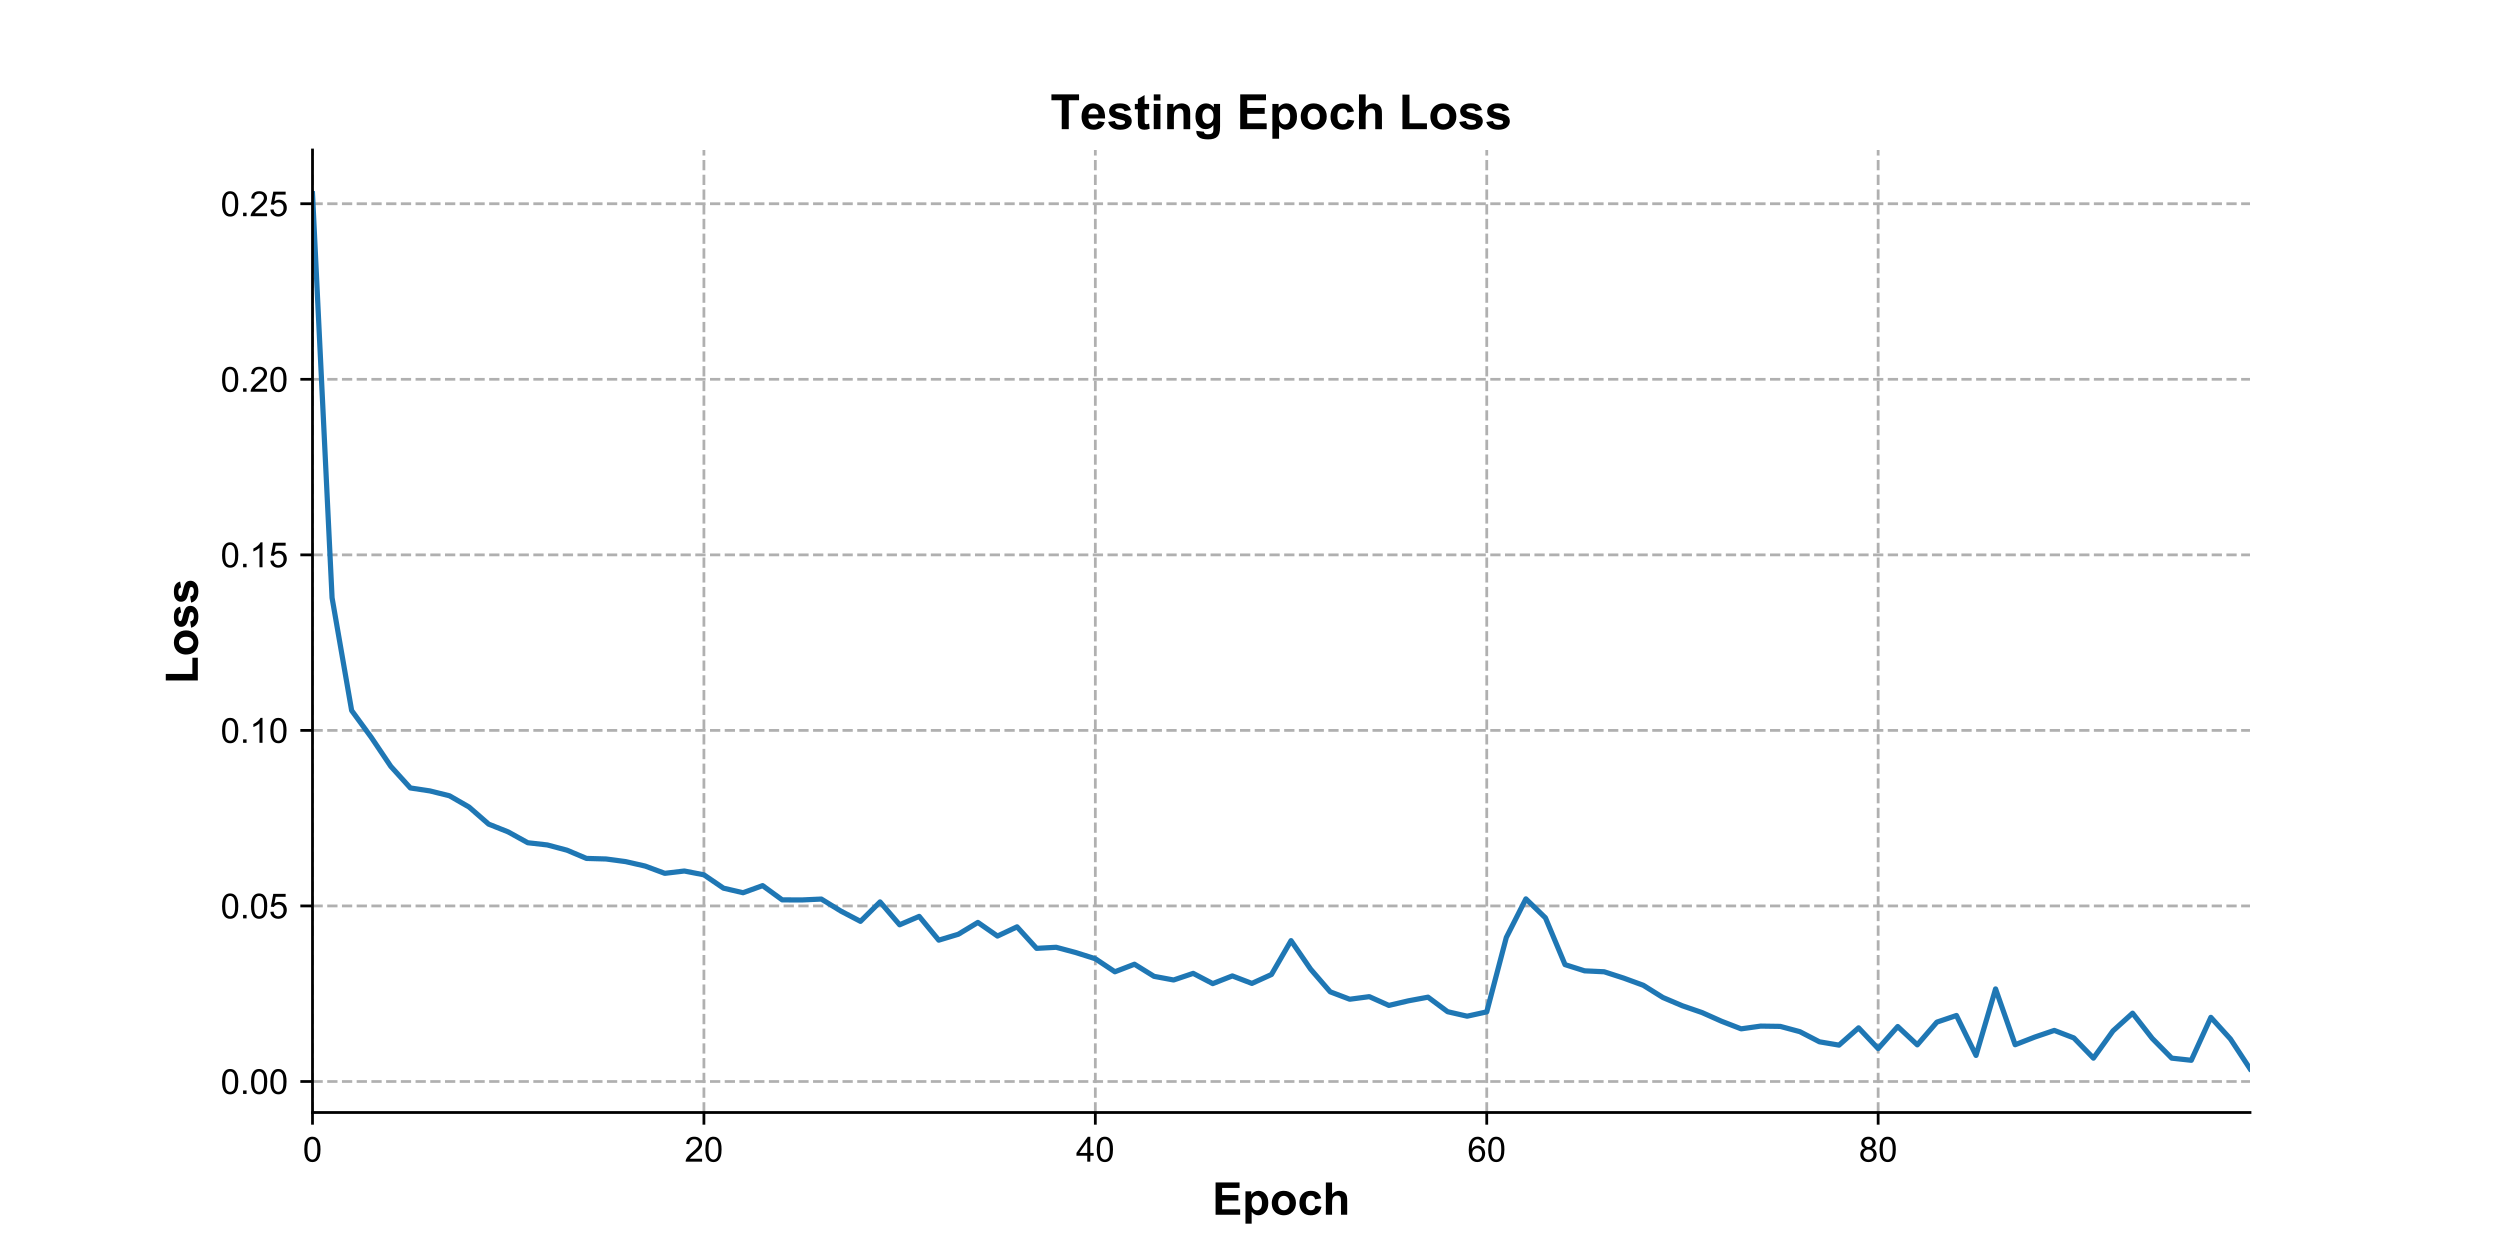
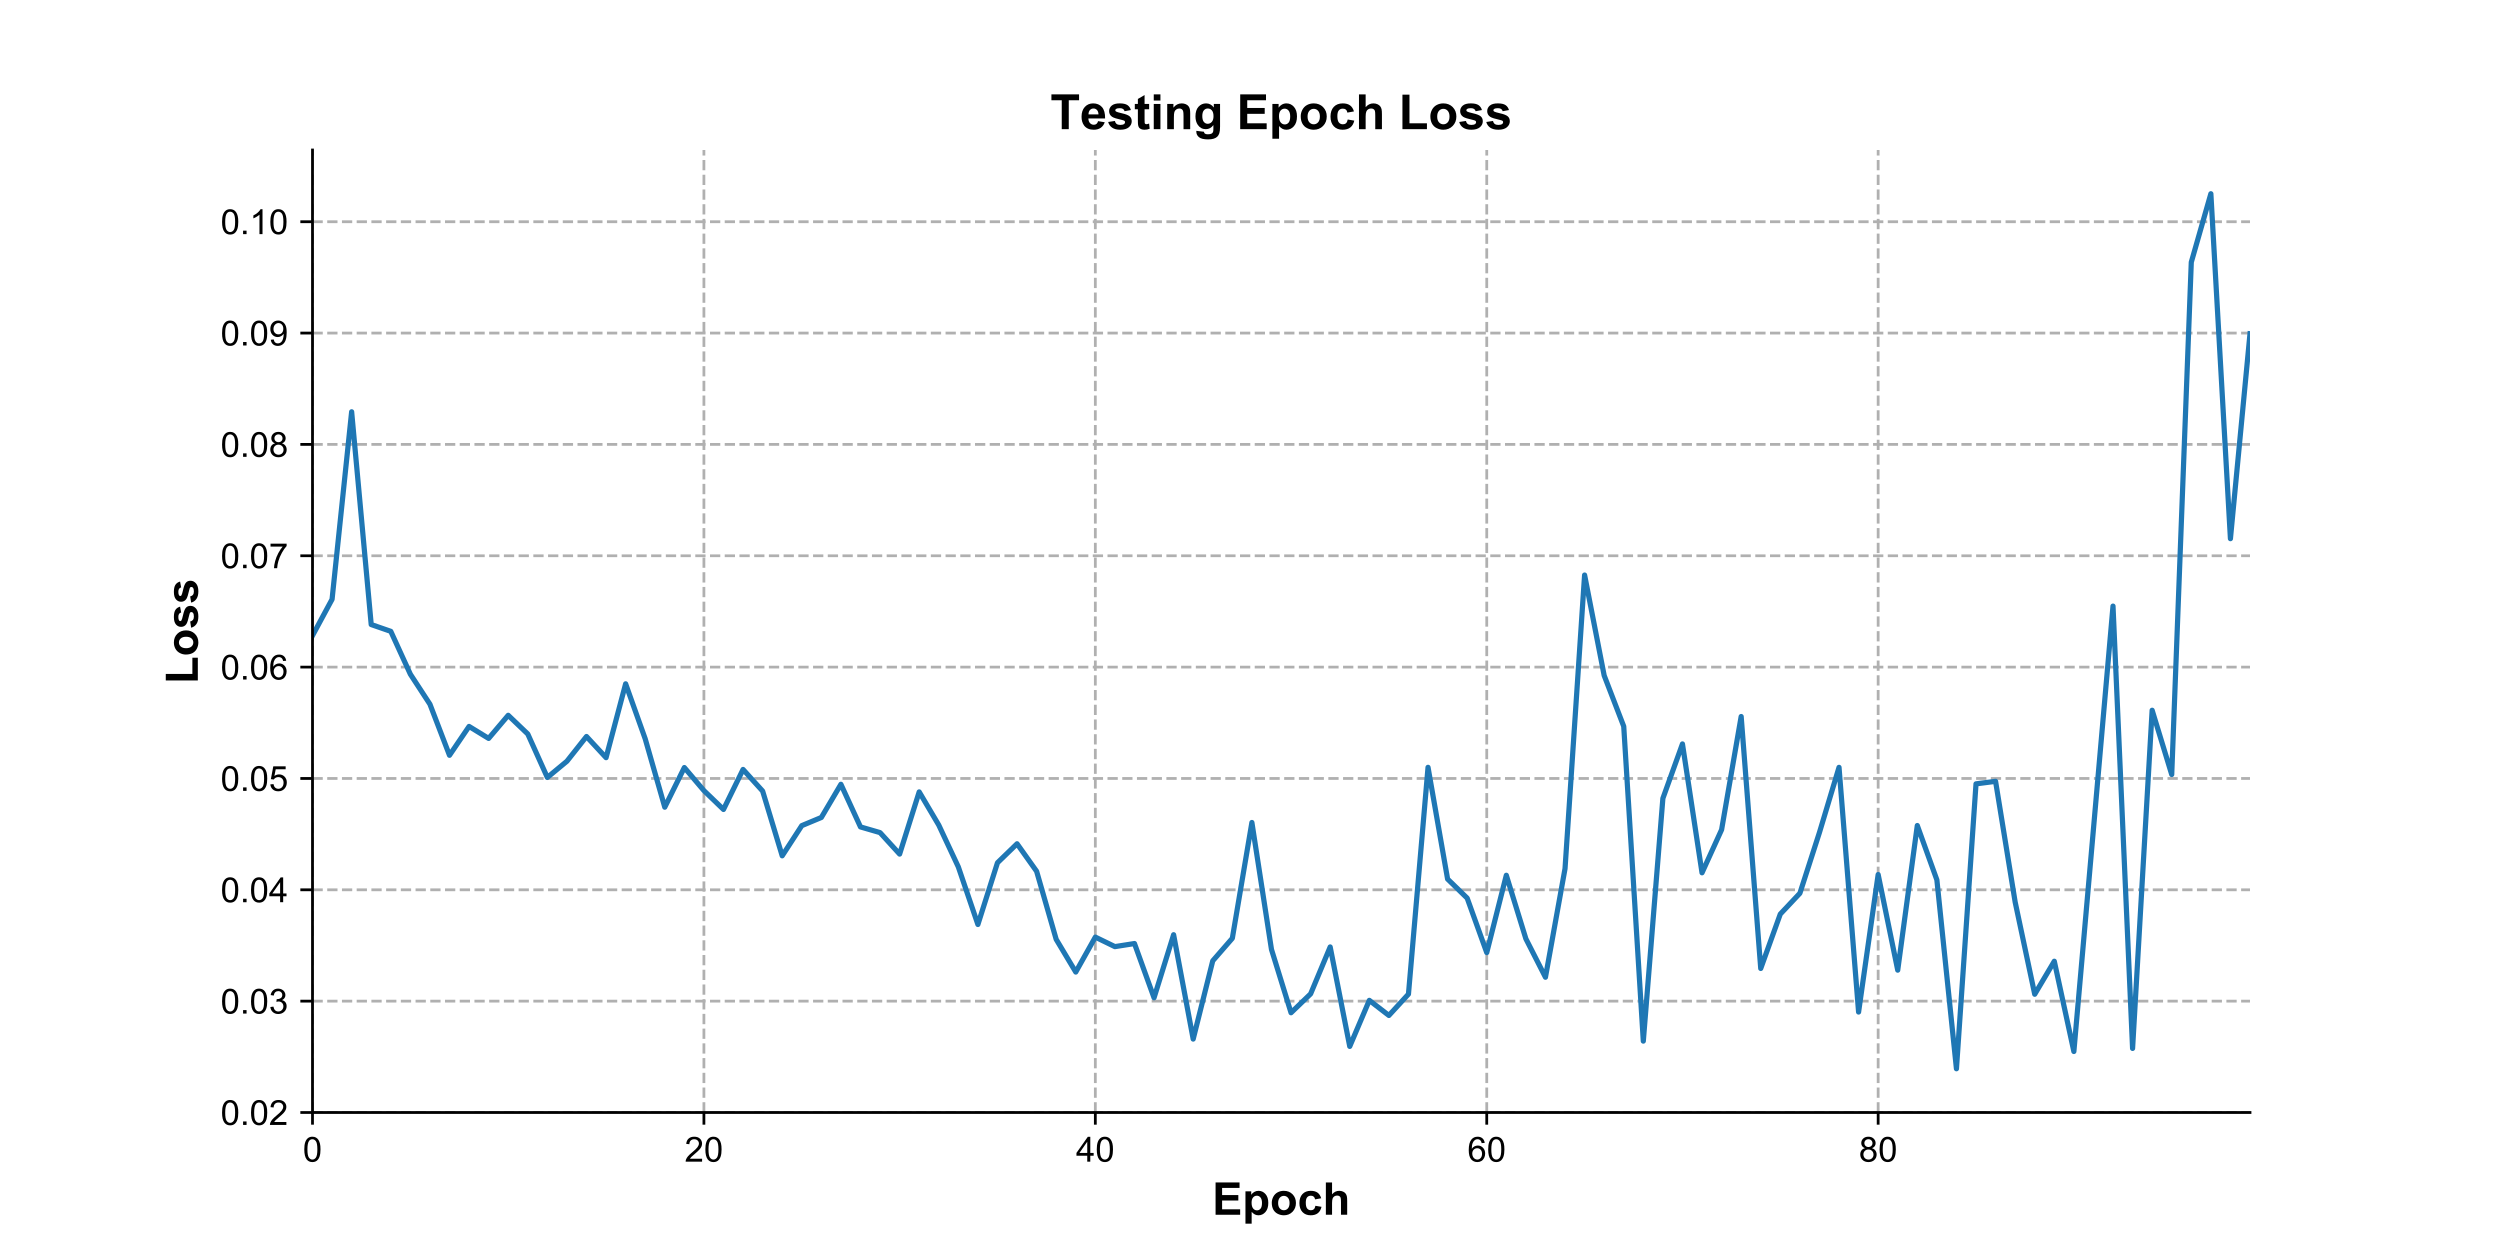
<svg xmlns="http://www.w3.org/2000/svg" xmlns:xlink="http://www.w3.org/1999/xlink" height="360pt" version="1.1" viewBox="0 0 720 360" width="720pt">
  <defs>
    <style type="text/css">
*{stroke-linecap:butt;stroke-linejoin:round;}
  </style>
  </defs>
  <g id="figure_1">
    <g id="patch_1">
      <path d="M 0 360  L 720 360  L 720 0  L 0 0  z " style="fill:#ffffff;" />
    </g>
    <g id="axes_1">
      <g id="patch_2">
        <path d="M 90 320.4  L 648 320.4  L 648 43.2  L 90 43.2  z " style="fill:#ffffff;" />
      </g>
      <g id="matplotlib.axis_1">
        <g id="xtick_1">
          <g id="line2d_1">
-             <path clip-path="url(#p36e5787114)" d="M 90 320.4  L 90 43.2  " style="fill:none;stroke:#b0b0b0;stroke-dasharray:2.96,1.28;stroke-dashoffset:0;stroke-width:0.8;" />
+             <path clip-path="url(#pbb16795977)" d="M 90 320.4  L 90 43.2  " style="fill:none;stroke:#b0b0b0;stroke-dasharray:2.96,1.28;stroke-dashoffset:0;stroke-width:0.8;" />
          </g>
          <g id="line2d_2">
            <defs>
-               <path d="M 0 0  L 0 3.5  " id="m7728568056" style="stroke:#000000;stroke-width:0.8;" />
-             </defs>
-             <g>
-               <use style="stroke:#000000;stroke-width:0.8;" x="90" xlink:href="#m7728568056" y="320.4" />
+               <path d="M 0 0  L 0 3.5  " id="me3e182a793" style="stroke:#000000;stroke-width:0.8;" />
+             </defs>
+             <g>
+               <use style="stroke:#000000;stroke-width:0.8;" x="90" xlink:href="#me3e182a793" y="320.4" />
            </g>
          </g>
          <g id="text_1">
            <defs>
              <path d="M 4.156 35.297  Q 4.156 48 6.766 55.734  Q 9.375 63.484 14.516 67.672  Q 19.672 71.875 27.484 71.875  Q 33.25 71.875 37.594 69.547  Q 41.938 67.234 44.766 62.859  Q 47.609 58.5 49.219 52.219  Q 50.828 45.953 50.828 35.297  Q 50.828 22.703 48.234 14.969  Q 45.656 7.234 40.5 3  Q 35.359 -1.219 27.484 -1.219  Q 17.141 -1.219 11.234 6.203  Q 4.156 15.141 4.156 35.297  z M 13.188 35.297  Q 13.188 17.672 17.312 11.828  Q 21.438 6 27.484 6  Q 33.547 6 37.672 11.859  Q 41.797 17.719 41.797 35.297  Q 41.797 52.984 37.672 58.781  Q 33.547 64.594 27.391 64.594  Q 21.344 64.594 17.719 59.469  Q 13.188 52.938 13.188 35.297  z " id="ArialMT-30" />
            </defs>
            <g transform="translate(87.21953 334.5578)scale(0.1 -0.1)">
              <use xlink:href="#ArialMT-30" />
            </g>
          </g>
        </g>
        <g id="xtick_2">
          <g id="line2d_3">
-             <path clip-path="url(#p36e5787114)" d="M 202.727 320.4  L 202.727 43.2  " style="fill:none;stroke:#b0b0b0;stroke-dasharray:2.96,1.28;stroke-dashoffset:0;stroke-width:0.8;" />
+             <path clip-path="url(#pbb16795977)" d="M 202.727 320.4  L 202.727 43.2  " style="fill:none;stroke:#b0b0b0;stroke-dasharray:2.96,1.28;stroke-dashoffset:0;stroke-width:0.8;" />
          </g>
          <g id="line2d_4">
            <g>
-               <use style="stroke:#000000;stroke-width:0.8;" x="202.727" xlink:href="#m7728568056" y="320.4" />
+               <use style="stroke:#000000;stroke-width:0.8;" x="202.727" xlink:href="#me3e182a793" y="320.4" />
            </g>
          </g>
          <g id="text_2">
            <defs>
              <path d="M 50.344 8.453  L 50.344 0  L 3.031 0  Q 2.938 3.172 4.047 6.109  Q 5.859 10.938 9.828 15.625  Q 13.812 20.312 21.344 26.469  Q 33.016 36.031 37.109 41.625  Q 41.219 47.219 41.219 52.203  Q 41.219 57.422 37.469 61  Q 33.734 64.594 27.734 64.594  Q 21.391 64.594 17.578 60.781  Q 13.766 56.984 13.719 50.25  L 4.688 51.172  Q 5.609 61.281 11.656 66.578  Q 17.719 71.875 27.938 71.875  Q 38.234 71.875 44.234 66.156  Q 50.25 60.453 50.25 52  Q 50.25 47.703 48.484 43.547  Q 46.734 39.406 42.656 34.812  Q 38.578 30.219 29.109 22.219  Q 21.188 15.578 18.938 13.203  Q 16.703 10.844 15.234 8.453  z " id="ArialMT-32" />
            </defs>
            <g transform="translate(197.1663 334.5578)scale(0.1 -0.1)">
              <use xlink:href="#ArialMT-32" />
              <use x="55.615" xlink:href="#ArialMT-30" />
            </g>
          </g>
        </g>
        <g id="xtick_3">
          <g id="line2d_5">
-             <path clip-path="url(#p36e5787114)" d="M 315.455 320.4  L 315.455 43.2  " style="fill:none;stroke:#b0b0b0;stroke-dasharray:2.96,1.28;stroke-dashoffset:0;stroke-width:0.8;" />
+             <path clip-path="url(#pbb16795977)" d="M 315.455 320.4  L 315.455 43.2  " style="fill:none;stroke:#b0b0b0;stroke-dasharray:2.96,1.28;stroke-dashoffset:0;stroke-width:0.8;" />
          </g>
          <g id="line2d_6">
            <g>
-               <use style="stroke:#000000;stroke-width:0.8;" x="315.455" xlink:href="#m7728568056" y="320.4" />
+               <use style="stroke:#000000;stroke-width:0.8;" x="315.455" xlink:href="#me3e182a793" y="320.4" />
            </g>
          </g>
          <g id="text_3">
            <defs>
              <path d="M 32.328 0  L 32.328 17.141  L 1.266 17.141  L 1.266 25.203  L 33.938 71.578  L 41.109 71.578  L 41.109 25.203  L 50.781 25.203  L 50.781 17.141  L 41.109 17.141  L 41.109 0  z M 32.328 25.203  L 32.328 57.469  L 9.906 25.203  z " id="ArialMT-34" />
            </defs>
            <g transform="translate(309.8936 334.5578)scale(0.1 -0.1)">
              <use xlink:href="#ArialMT-34" />
              <use x="55.615" xlink:href="#ArialMT-30" />
            </g>
          </g>
        </g>
        <g id="xtick_4">
          <g id="line2d_7">
-             <path clip-path="url(#p36e5787114)" d="M 428.182 320.4  L 428.182 43.2  " style="fill:none;stroke:#b0b0b0;stroke-dasharray:2.96,1.28;stroke-dashoffset:0;stroke-width:0.8;" />
+             <path clip-path="url(#pbb16795977)" d="M 428.182 320.4  L 428.182 43.2  " style="fill:none;stroke:#b0b0b0;stroke-dasharray:2.96,1.28;stroke-dashoffset:0;stroke-width:0.8;" />
          </g>
          <g id="line2d_8">
            <g>
-               <use style="stroke:#000000;stroke-width:0.8;" x="428.182" xlink:href="#m7728568056" y="320.4" />
+               <use style="stroke:#000000;stroke-width:0.8;" x="428.182" xlink:href="#me3e182a793" y="320.4" />
            </g>
          </g>
          <g id="text_4">
            <defs>
              <path d="M 49.75 54.047  L 41.016 53.375  Q 39.844 58.547 37.703 60.891  Q 34.125 64.656 28.906 64.656  Q 24.703 64.656 21.531 62.312  Q 17.391 59.281 14.984 53.469  Q 12.594 47.656 12.5 36.922  Q 15.672 41.75 20.266 44.094  Q 24.859 46.438 29.891 46.438  Q 38.672 46.438 44.844 39.969  Q 51.031 33.5 51.031 23.25  Q 51.031 16.5 48.125 10.719  Q 45.219 4.938 40.141 1.859  Q 35.062 -1.219 28.609 -1.219  Q 17.625 -1.219 10.688 6.859  Q 3.766 14.938 3.766 33.5  Q 3.766 54.25 11.422 63.672  Q 18.109 71.875 29.438 71.875  Q 37.891 71.875 43.281 67.141  Q 48.688 62.406 49.75 54.047  z M 13.875 23.188  Q 13.875 18.656 15.797 14.5  Q 17.719 10.359 21.188 8.172  Q 24.656 6 28.469 6  Q 34.031 6 38.031 10.484  Q 42.047 14.984 42.047 22.703  Q 42.047 30.125 38.078 34.391  Q 34.125 38.672 28.125 38.672  Q 22.172 38.672 18.016 34.391  Q 13.875 30.125 13.875 23.188  z " id="ArialMT-36" />
            </defs>
            <g transform="translate(422.6209 334.5578)scale(0.1 -0.1)">
              <use xlink:href="#ArialMT-36" />
              <use x="55.615" xlink:href="#ArialMT-30" />
            </g>
          </g>
        </g>
        <g id="xtick_5">
          <g id="line2d_9">
-             <path clip-path="url(#p36e5787114)" d="M 540.909 320.4  L 540.909 43.2  " style="fill:none;stroke:#b0b0b0;stroke-dasharray:2.96,1.28;stroke-dashoffset:0;stroke-width:0.8;" />
+             <path clip-path="url(#pbb16795977)" d="M 540.909 320.4  L 540.909 43.2  " style="fill:none;stroke:#b0b0b0;stroke-dasharray:2.96,1.28;stroke-dashoffset:0;stroke-width:0.8;" />
          </g>
          <g id="line2d_10">
            <g>
-               <use style="stroke:#000000;stroke-width:0.8;" x="540.909" xlink:href="#m7728568056" y="320.4" />
+               <use style="stroke:#000000;stroke-width:0.8;" x="540.909" xlink:href="#me3e182a793" y="320.4" />
            </g>
          </g>
          <g id="text_5">
            <defs>
              <path d="M 17.672 38.812  Q 12.203 40.828 9.562 44.531  Q 6.938 48.25 6.938 53.422  Q 6.938 61.234 12.547 66.547  Q 18.172 71.875 27.484 71.875  Q 36.859 71.875 42.578 66.422  Q 48.297 60.984 48.297 53.172  Q 48.297 48.188 45.672 44.5  Q 43.062 40.828 37.75 38.812  Q 44.344 36.672 47.781 31.875  Q 51.219 27.094 51.219 20.453  Q 51.219 11.281 44.719 5.031  Q 38.234 -1.219 27.641 -1.219  Q 17.047 -1.219 10.547 5.047  Q 4.047 11.328 4.047 20.703  Q 4.047 27.688 7.594 32.391  Q 11.141 37.109 17.672 38.812  z M 15.922 53.719  Q 15.922 48.641 19.188 45.406  Q 22.469 42.188 27.688 42.188  Q 32.766 42.188 36.016 45.375  Q 39.266 48.578 39.266 53.219  Q 39.266 58.062 35.906 61.359  Q 32.562 64.656 27.594 64.656  Q 22.562 64.656 19.234 61.422  Q 15.922 58.203 15.922 53.719  z M 13.094 20.656  Q 13.094 16.891 14.875 13.375  Q 16.656 9.859 20.172 7.922  Q 23.688 6 27.734 6  Q 34.031 6 38.125 10.047  Q 42.234 14.109 42.234 20.359  Q 42.234 26.703 38.016 30.859  Q 33.797 35.016 27.438 35.016  Q 21.234 35.016 17.156 30.906  Q 13.094 26.812 13.094 20.656  z " id="ArialMT-38" />
            </defs>
            <g transform="translate(535.3482 334.5578)scale(0.1 -0.1)">
              <use xlink:href="#ArialMT-38" />
              <use x="55.615" xlink:href="#ArialMT-30" />
            </g>
          </g>
        </g>
        <g id="text_6">
          <defs>
            <path d="M 7.281 0  L 7.281 71.578  L 60.359 71.578  L 60.359 59.469  L 21.734 59.469  L 21.734 43.609  L 57.672 43.609  L 57.672 31.547  L 21.734 31.547  L 21.734 12.062  L 61.719 12.062  L 61.719 0  z " id="Arial-BoldMT-45" />
            <path d="M 6.781 51.859  L 19.578 51.859  L 19.578 44.234  Q 22.078 48.141 26.312 50.578  Q 30.562 53.031 35.75 53.031  Q 44.781 53.031 51.078 45.953  Q 57.375 38.875 57.375 26.219  Q 57.375 13.234 51.016 6.031  Q 44.672 -1.172 35.641 -1.172  Q 31.344 -1.172 27.844 0.531  Q 24.359 2.25 20.516 6.391  L 20.516 -19.734  L 6.781 -19.734  z M 20.359 26.812  Q 20.359 18.062 23.828 13.891  Q 27.297 9.719 32.281 9.719  Q 37.062 9.719 40.234 13.547  Q 43.406 17.391 43.406 26.125  Q 43.406 34.281 40.125 38.234  Q 36.859 42.188 32.031 42.188  Q 27 42.188 23.672 38.297  Q 20.359 34.422 20.359 26.812  z " id="Arial-BoldMT-70" />
            <path d="M 4 26.656  Q 4 33.5 7.375 39.891  Q 10.75 46.297 16.922 49.656  Q 23.094 53.031 30.719 53.031  Q 42.484 53.031 50 45.391  Q 57.516 37.75 57.516 26.078  Q 57.516 14.312 49.922 6.562  Q 42.328 -1.172 30.812 -1.172  Q 23.688 -1.172 17.219 2.047  Q 10.75 5.281 7.375 11.5  Q 4 17.719 4 26.656  z M 18.062 25.922  Q 18.062 18.219 21.719 14.109  Q 25.391 10.016 30.766 10.016  Q 36.141 10.016 39.766 14.109  Q 43.406 18.219 43.406 26.031  Q 43.406 33.641 39.766 37.734  Q 36.141 41.844 30.766 41.844  Q 25.391 41.844 21.719 37.734  Q 18.062 33.641 18.062 25.922  z " id="Arial-BoldMT-6f" />
            <path d="M 52.391 36.531  L 38.875 34.078  Q 38.188 38.141 35.766 40.188  Q 33.344 42.234 29.5 42.234  Q 24.359 42.234 21.312 38.688  Q 18.266 35.156 18.266 26.859  Q 18.266 17.625 21.359 13.812  Q 24.469 10.016 29.688 10.016  Q 33.594 10.016 36.078 12.234  Q 38.578 14.453 39.594 19.875  L 53.078 17.578  Q 50.984 8.297 45.016 3.562  Q 39.062 -1.172 29.047 -1.172  Q 17.672 -1.172 10.906 6  Q 4.156 13.188 4.156 25.875  Q 4.156 38.719 10.938 45.875  Q 17.719 53.031 29.297 53.031  Q 38.766 53.031 44.359 48.953  Q 49.953 44.875 52.391 36.531  z " id="Arial-BoldMT-63" />
            <path d="M 20.844 71.578  L 20.844 45.266  Q 27.484 53.031 36.719 53.031  Q 41.453 53.031 45.266 51.266  Q 49.078 49.516 51 46.781  Q 52.938 44.047 53.641 40.719  Q 54.344 37.406 54.344 30.422  L 54.344 0  L 40.625 0  L 40.625 27.391  Q 40.625 35.547 39.844 37.734  Q 39.062 39.938 37.078 41.234  Q 35.109 42.531 32.125 42.531  Q 28.719 42.531 26.031 40.859  Q 23.344 39.203 22.094 35.859  Q 20.844 32.516 20.844 25.984  L 20.844 0  L 7.125 0  L 7.125 71.578  z " id="Arial-BoldMT-68" />
          </defs>
          <g transform="translate(349.1395 349.8505)scale(0.13 -0.13)">
            <use xlink:href="#Arial-BoldMT-45" />
            <use x="66.699" xlink:href="#Arial-BoldMT-70" />
            <use x="127.783" xlink:href="#Arial-BoldMT-6f" />
            <use x="188.867" xlink:href="#Arial-BoldMT-63" />
            <use x="244.482" xlink:href="#Arial-BoldMT-68" />
          </g>
        </g>
      </g>
      <g id="matplotlib.axis_2">
        <g id="ytick_1">
          <g id="line2d_11">
-             <path clip-path="url(#p36e5787114)" d="M 90 311.474  L 648 311.474  " style="fill:none;stroke:#b0b0b0;stroke-dasharray:2.96,1.28;stroke-dashoffset:0;stroke-width:0.8;" />
+             <path clip-path="url(#pbb16795977)" d="M 90 320.4  L 648 320.4  " style="fill:none;stroke:#b0b0b0;stroke-dasharray:2.96,1.28;stroke-dashoffset:0;stroke-width:0.8;" />
          </g>
          <g id="line2d_12">
            <defs>
-               <path d="M 0 0  L -3.5 0  " id="mb7b7ee3fb7" style="stroke:#000000;stroke-width:0.8;" />
-             </defs>
-             <g>
-               <use style="stroke:#000000;stroke-width:0.8;" x="90" xlink:href="#mb7b7ee3fb7" y="311.474" />
+               <path d="M 0 0  L -3.5 0  " id="mf2c0263e91" style="stroke:#000000;stroke-width:0.8;" />
+             </defs>
+             <g>
+               <use style="stroke:#000000;stroke-width:0.8;" x="90" xlink:href="#mf2c0263e91" y="320.4" />
            </g>
          </g>
          <g id="text_7">
            <defs>
              <path d="M 9.078 0  L 9.078 10.016  L 19.094 10.016  L 19.094 0  z " id="ArialMT-2e" />
            </defs>
-             <g transform="translate(63.53906 315.0533)scale(0.1 -0.1)">
-               <use xlink:href="#ArialMT-30" />
-               <use x="55.615" xlink:href="#ArialMT-2e" />
-               <use x="83.398" xlink:href="#ArialMT-30" />
-               <use x="139.014" xlink:href="#ArialMT-30" />
+             <g transform="translate(63.53906 323.9791)scale(0.1 -0.1)">
+               <use xlink:href="#ArialMT-30" />
+               <use x="55.615" xlink:href="#ArialMT-2e" />
+               <use x="83.398" xlink:href="#ArialMT-30" />
+               <use x="139.014" xlink:href="#ArialMT-32" />
            </g>
          </g>
        </g>
        <g id="ytick_2">
          <g id="line2d_13">
-             <path clip-path="url(#p36e5787114)" d="M 90 260.915  L 648 260.915  " style="fill:none;stroke:#b0b0b0;stroke-dasharray:2.96,1.28;stroke-dashoffset:0;stroke-width:0.8;" />
+             <path clip-path="url(#pbb16795977)" d="M 90 288.332  L 648 288.332  " style="fill:none;stroke:#b0b0b0;stroke-dasharray:2.96,1.28;stroke-dashoffset:0;stroke-width:0.8;" />
          </g>
          <g id="line2d_14">
            <g>
-               <use style="stroke:#000000;stroke-width:0.8;" x="90" xlink:href="#mb7b7ee3fb7" y="260.915" />
+               <use style="stroke:#000000;stroke-width:0.8;" x="90" xlink:href="#mf2c0263e91" y="288.332" />
            </g>
          </g>
          <g id="text_8">
            <defs>
-               <path d="M 4.156 18.75  L 13.375 19.531  Q 14.406 12.797 18.141 9.391  Q 21.875 6 27.156 6  Q 33.5 6 37.891 10.781  Q 42.281 15.578 42.281 23.484  Q 42.281 31 38.062 35.344  Q 33.844 39.703 27 39.703  Q 22.75 39.703 19.328 37.766  Q 15.922 35.844 13.969 32.766  L 5.719 33.844  L 12.641 70.609  L 48.25 70.609  L 48.25 62.203  L 19.672 62.203  L 15.828 42.969  Q 22.266 47.469 29.344 47.469  Q 38.719 47.469 45.156 40.969  Q 51.609 34.469 51.609 24.266  Q 51.609 14.547 45.953 7.469  Q 39.062 -1.219 27.156 -1.219  Q 17.391 -1.219 11.203 4.25  Q 5.031 9.719 4.156 18.75  z " id="ArialMT-35" />
-             </defs>
-             <g transform="translate(63.53906 264.4941)scale(0.1 -0.1)">
-               <use xlink:href="#ArialMT-30" />
-               <use x="55.615" xlink:href="#ArialMT-2e" />
-               <use x="83.398" xlink:href="#ArialMT-30" />
-               <use x="139.014" xlink:href="#ArialMT-35" />
+               <path d="M 4.203 18.891  L 12.984 20.062  Q 14.5 12.594 18.141 9.297  Q 21.781 6 27 6  Q 33.203 6 37.469 10.297  Q 41.75 14.594 41.75 20.953  Q 41.75 27 37.797 30.922  Q 33.844 34.859 27.734 34.859  Q 25.25 34.859 21.531 33.891  L 22.516 41.609  Q 23.391 41.5 23.922 41.5  Q 29.547 41.5 34.031 44.422  Q 38.531 47.359 38.531 53.469  Q 38.531 58.297 35.25 61.469  Q 31.984 64.656 26.812 64.656  Q 21.688 64.656 18.266 61.422  Q 14.844 58.203 13.875 51.766  L 5.078 53.328  Q 6.688 62.156 12.391 67.016  Q 18.109 71.875 26.609 71.875  Q 32.469 71.875 37.391 69.359  Q 42.328 66.844 44.938 62.5  Q 47.562 58.156 47.562 53.266  Q 47.562 48.641 45.062 44.828  Q 42.578 41.016 37.703 38.766  Q 44.047 37.312 47.562 32.688  Q 51.078 28.078 51.078 21.141  Q 51.078 11.766 44.234 5.25  Q 37.406 -1.266 26.953 -1.266  Q 17.531 -1.266 11.297 4.344  Q 5.078 9.969 4.203 18.891  z " id="ArialMT-33" />
+             </defs>
+             <g transform="translate(63.53906 291.9106)scale(0.1 -0.1)">
+               <use xlink:href="#ArialMT-30" />
+               <use x="55.615" xlink:href="#ArialMT-2e" />
+               <use x="83.398" xlink:href="#ArialMT-30" />
+               <use x="139.014" xlink:href="#ArialMT-33" />
            </g>
          </g>
        </g>
        <g id="ytick_3">
          <g id="line2d_15">
-             <path clip-path="url(#p36e5787114)" d="M 90 210.356  L 648 210.356  " style="fill:none;stroke:#b0b0b0;stroke-dasharray:2.96,1.28;stroke-dashoffset:0;stroke-width:0.8;" />
+             <path clip-path="url(#pbb16795977)" d="M 90 256.263  L 648 256.263  " style="fill:none;stroke:#b0b0b0;stroke-dasharray:2.96,1.28;stroke-dashoffset:0;stroke-width:0.8;" />
          </g>
          <g id="line2d_16">
            <g>
-               <use style="stroke:#000000;stroke-width:0.8;" x="90" xlink:href="#mb7b7ee3fb7" y="210.356" />
+               <use style="stroke:#000000;stroke-width:0.8;" x="90" xlink:href="#mf2c0263e91" y="256.263" />
            </g>
          </g>
          <g id="text_9">
+             <g transform="translate(63.53906 259.8422)scale(0.1 -0.1)">
+               <use xlink:href="#ArialMT-30" />
+               <use x="55.615" xlink:href="#ArialMT-2e" />
+               <use x="83.398" xlink:href="#ArialMT-30" />
+               <use x="139.014" xlink:href="#ArialMT-34" />
+             </g>
+           </g>
+         </g>
+         <g id="ytick_4">
+           <g id="line2d_17">
+             <path clip-path="url(#pbb16795977)" d="M 90 224.195  L 648 224.195  " style="fill:none;stroke:#b0b0b0;stroke-dasharray:2.96,1.28;stroke-dashoffset:0;stroke-width:0.8;" />
+           </g>
+           <g id="line2d_18">
+             <g>
+               <use style="stroke:#000000;stroke-width:0.8;" x="90" xlink:href="#mf2c0263e91" y="224.195" />
+             </g>
+           </g>
+           <g id="text_10">
+             <defs>
+               <path d="M 4.156 18.75  L 13.375 19.531  Q 14.406 12.797 18.141 9.391  Q 21.875 6 27.156 6  Q 33.5 6 37.891 10.781  Q 42.281 15.578 42.281 23.484  Q 42.281 31 38.062 35.344  Q 33.844 39.703 27 39.703  Q 22.75 39.703 19.328 37.766  Q 15.922 35.844 13.969 32.766  L 5.719 33.844  L 12.641 70.609  L 48.25 70.609  L 48.25 62.203  L 19.672 62.203  L 15.828 42.969  Q 22.266 47.469 29.344 47.469  Q 38.719 47.469 45.156 40.969  Q 51.609 34.469 51.609 24.266  Q 51.609 14.547 45.953 7.469  Q 39.062 -1.219 27.156 -1.219  Q 17.391 -1.219 11.203 4.25  Q 5.031 9.719 4.156 18.75  z " id="ArialMT-35" />
+             </defs>
+             <g transform="translate(63.53906 227.7738)scale(0.1 -0.1)">
+               <use xlink:href="#ArialMT-30" />
+               <use x="55.615" xlink:href="#ArialMT-2e" />
+               <use x="83.398" xlink:href="#ArialMT-30" />
+               <use x="139.014" xlink:href="#ArialMT-35" />
+             </g>
+           </g>
+         </g>
+         <g id="ytick_5">
+           <g id="line2d_19">
+             <path clip-path="url(#pbb16795977)" d="M 90 192.126  L 648 192.126  " style="fill:none;stroke:#b0b0b0;stroke-dasharray:2.96,1.28;stroke-dashoffset:0;stroke-width:0.8;" />
+           </g>
+           <g id="line2d_20">
+             <g>
+               <use style="stroke:#000000;stroke-width:0.8;" x="90" xlink:href="#mf2c0263e91" y="192.126" />
+             </g>
+           </g>
+           <g id="text_11">
+             <g transform="translate(63.53906 195.7053)scale(0.1 -0.1)">
+               <use xlink:href="#ArialMT-30" />
+               <use x="55.615" xlink:href="#ArialMT-2e" />
+               <use x="83.398" xlink:href="#ArialMT-30" />
+               <use x="139.014" xlink:href="#ArialMT-36" />
+             </g>
+           </g>
+         </g>
+         <g id="ytick_6">
+           <g id="line2d_21">
+             <path clip-path="url(#pbb16795977)" d="M 90 160.058  L 648 160.058  " style="fill:none;stroke:#b0b0b0;stroke-dasharray:2.96,1.28;stroke-dashoffset:0;stroke-width:0.8;" />
+           </g>
+           <g id="line2d_22">
+             <g>
+               <use style="stroke:#000000;stroke-width:0.8;" x="90" xlink:href="#mf2c0263e91" y="160.058" />
+             </g>
+           </g>
+           <g id="text_12">
+             <defs>
+               <path d="M 4.734 62.203  L 4.734 70.656  L 51.078 70.656  L 51.078 63.812  Q 44.234 56.547 37.516 44.484  Q 30.812 32.422 27.156 19.672  Q 24.516 10.688 23.781 0  L 14.75 0  Q 14.891 8.453 18.062 20.406  Q 21.234 32.375 27.172 43.484  Q 33.109 54.594 39.797 62.203  z " id="ArialMT-37" />
+             </defs>
+             <g transform="translate(63.53906 163.6369)scale(0.1 -0.1)">
+               <use xlink:href="#ArialMT-30" />
+               <use x="55.615" xlink:href="#ArialMT-2e" />
+               <use x="83.398" xlink:href="#ArialMT-30" />
+               <use x="139.014" xlink:href="#ArialMT-37" />
+             </g>
+           </g>
+         </g>
+         <g id="ytick_7">
+           <g id="line2d_23">
+             <path clip-path="url(#pbb16795977)" d="M 90 127.99  L 648 127.99  " style="fill:none;stroke:#b0b0b0;stroke-dasharray:2.96,1.28;stroke-dashoffset:0;stroke-width:0.8;" />
+           </g>
+           <g id="line2d_24">
+             <g>
+               <use style="stroke:#000000;stroke-width:0.8;" x="90" xlink:href="#mf2c0263e91" y="127.99" />
+             </g>
+           </g>
+           <g id="text_13">
+             <g transform="translate(63.53906 131.5685)scale(0.1 -0.1)">
+               <use xlink:href="#ArialMT-30" />
+               <use x="55.615" xlink:href="#ArialMT-2e" />
+               <use x="83.398" xlink:href="#ArialMT-30" />
+               <use x="139.014" xlink:href="#ArialMT-38" />
+             </g>
+           </g>
+         </g>
+         <g id="ytick_8">
+           <g id="line2d_25">
+             <path clip-path="url(#pbb16795977)" d="M 90 95.921  L 648 95.921  " style="fill:none;stroke:#b0b0b0;stroke-dasharray:2.96,1.28;stroke-dashoffset:0;stroke-width:0.8;" />
+           </g>
+           <g id="line2d_26">
+             <g>
+               <use style="stroke:#000000;stroke-width:0.8;" x="90" xlink:href="#mf2c0263e91" y="95.921" />
+             </g>
+           </g>
+           <g id="text_14">
+             <defs>
+               <path d="M 5.469 16.547  L 13.922 17.328  Q 14.984 11.375 18.016 8.688  Q 21.047 6 25.781 6  Q 29.828 6 32.875 7.859  Q 35.938 9.719 37.891 12.812  Q 39.844 15.922 41.156 21.188  Q 42.484 26.469 42.484 31.938  Q 42.484 32.516 42.438 33.688  Q 39.797 29.5 35.234 26.875  Q 30.672 24.266 25.344 24.266  Q 16.453 24.266 10.297 30.703  Q 4.156 37.156 4.156 47.703  Q 4.156 58.594 10.578 65.234  Q 17 71.875 26.656 71.875  Q 33.641 71.875 39.422 68.109  Q 45.219 64.359 48.219 57.391  Q 51.219 50.438 51.219 37.25  Q 51.219 23.531 48.234 15.406  Q 45.266 7.281 39.375 3.031  Q 33.5 -1.219 25.594 -1.219  Q 17.188 -1.219 11.859 3.438  Q 6.547 8.109 5.469 16.547  z M 41.453 48.141  Q 41.453 55.719 37.422 60.156  Q 33.406 64.594 27.734 64.594  Q 21.875 64.594 17.531 59.812  Q 13.188 55.031 13.188 47.406  Q 13.188 40.578 17.312 36.297  Q 21.438 32.031 27.484 32.031  Q 33.594 32.031 37.516 36.297  Q 41.453 40.578 41.453 48.141  z " id="ArialMT-39" />
+             </defs>
+             <g transform="translate(63.53906 99.50005)scale(0.1 -0.1)">
+               <use xlink:href="#ArialMT-30" />
+               <use x="55.615" xlink:href="#ArialMT-2e" />
+               <use x="83.398" xlink:href="#ArialMT-30" />
+               <use x="139.014" xlink:href="#ArialMT-39" />
+             </g>
+           </g>
+         </g>
+         <g id="ytick_9">
+           <g id="line2d_27">
+             <path clip-path="url(#pbb16795977)" d="M 90 63.853  L 648 63.853  " style="fill:none;stroke:#b0b0b0;stroke-dasharray:2.96,1.28;stroke-dashoffset:0;stroke-width:0.8;" />
+           </g>
+           <g id="line2d_28">
+             <g>
+               <use style="stroke:#000000;stroke-width:0.8;" x="90" xlink:href="#mf2c0263e91" y="63.853" />
+             </g>
+           </g>
+           <g id="text_15">
            <defs>
              <path d="M 37.25 0  L 28.469 0  L 28.469 56  Q 25.297 52.984 20.141 49.953  Q 14.984 46.922 10.891 45.406  L 10.891 53.906  Q 18.266 57.375 23.781 62.297  Q 29.297 67.234 31.594 71.875  L 37.25 71.875  z " id="ArialMT-31" />
            </defs>
-             <g transform="translate(63.53906 213.935)scale(0.1 -0.1)">
+             <g transform="translate(63.53906 67.43161)scale(0.1 -0.1)">
              <use xlink:href="#ArialMT-30" />
              <use x="55.615" xlink:href="#ArialMT-2e" />
              <use x="83.398" xlink:href="#ArialMT-31" />
              <use x="139.014" xlink:href="#ArialMT-30" />
            </g>
          </g>
        </g>
-         <g id="ytick_4">
-           <g id="line2d_17">
-             <path clip-path="url(#p36e5787114)" d="M 90 159.797  L 648 159.797  " style="fill:none;stroke:#b0b0b0;stroke-dasharray:2.96,1.28;stroke-dashoffset:0;stroke-width:0.8;" />
-           </g>
-           <g id="line2d_18">
-             <g>
-               <use style="stroke:#000000;stroke-width:0.8;" x="90" xlink:href="#mb7b7ee3fb7" y="159.797" />
-             </g>
-           </g>
-           <g id="text_10">
-             <g transform="translate(63.53906 163.3758)scale(0.1 -0.1)">
-               <use xlink:href="#ArialMT-30" />
-               <use x="55.615" xlink:href="#ArialMT-2e" />
-               <use x="83.398" xlink:href="#ArialMT-31" />
-               <use x="139.014" xlink:href="#ArialMT-35" />
-             </g>
-           </g>
-         </g>
-         <g id="ytick_5">
-           <g id="line2d_19">
-             <path clip-path="url(#p36e5787114)" d="M 90 109.238  L 648 109.238  " style="fill:none;stroke:#b0b0b0;stroke-dasharray:2.96,1.28;stroke-dashoffset:0;stroke-width:0.8;" />
-           </g>
-           <g id="line2d_20">
-             <g>
-               <use style="stroke:#000000;stroke-width:0.8;" x="90" xlink:href="#mb7b7ee3fb7" y="109.238" />
-             </g>
-           </g>
-           <g id="text_11">
-             <g transform="translate(63.53906 112.8167)scale(0.1 -0.1)">
-               <use xlink:href="#ArialMT-30" />
-               <use x="55.615" xlink:href="#ArialMT-2e" />
-               <use x="83.398" xlink:href="#ArialMT-32" />
-               <use x="139.014" xlink:href="#ArialMT-30" />
-             </g>
-           </g>
-         </g>
-         <g id="ytick_6">
-           <g id="line2d_21">
-             <path clip-path="url(#p36e5787114)" d="M 90 58.679  L 648 58.679  " style="fill:none;stroke:#b0b0b0;stroke-dasharray:2.96,1.28;stroke-dashoffset:0;stroke-width:0.8;" />
-           </g>
-           <g id="line2d_22">
-             <g>
-               <use style="stroke:#000000;stroke-width:0.8;" x="90" xlink:href="#mb7b7ee3fb7" y="58.679" />
-             </g>
-           </g>
-           <g id="text_12">
-             <g transform="translate(63.53906 62.25752)scale(0.1 -0.1)">
-               <use xlink:href="#ArialMT-30" />
-               <use x="55.615" xlink:href="#ArialMT-2e" />
-               <use x="83.398" xlink:href="#ArialMT-32" />
-               <use x="139.014" xlink:href="#ArialMT-35" />
-             </g>
-           </g>
-         </g>
-         <g id="text_13">
+         <g id="text_16">
          <defs>
            <path d="M 7.672 0  L 7.672 71  L 22.125 71  L 22.125 12.062  L 58.062 12.062  L 58.062 0  z " id="Arial-BoldMT-4c" />
            <path d="M 2.344 14.797  L 16.109 16.891  Q 17 12.891 19.672 10.812  Q 22.359 8.734 27.203 8.734  Q 32.516 8.734 35.203 10.688  Q 37.016 12.062 37.016 14.359  Q 37.016 15.922 36.031 16.938  Q 35.016 17.922 31.453 18.75  Q 14.844 22.406 10.406 25.438  Q 4.25 29.641 4.25 37.109  Q 4.25 43.844 9.562 48.438  Q 14.891 53.031 26.078 53.031  Q 36.719 53.031 41.891 49.562  Q 47.078 46.094 49.031 39.312  L 36.078 36.922  Q 35.25 39.938 32.922 41.547  Q 30.609 43.172 26.312 43.172  Q 20.906 43.172 18.562 41.656  Q 17 40.578 17 38.875  Q 17 37.406 18.359 36.375  Q 20.219 35.016 31.172 32.516  Q 42.141 30.031 46.484 26.422  Q 50.781 22.75 50.781 16.219  Q 50.781 9.078 44.828 3.953  Q 38.875 -1.172 27.203 -1.172  Q 16.609 -1.172 10.422 3.125  Q 4.25 7.422 2.344 14.797  z " id="Arial-BoldMT-73" />
          </defs>
          <g transform="translate(56.97359 196.9694)rotate(-90)scale(0.13 -0.13)">
            <use xlink:href="#Arial-BoldMT-4c" />
            <use x="61.084" xlink:href="#Arial-BoldMT-6f" />
            <use x="122.168" xlink:href="#Arial-BoldMT-73" />
            <use x="177.783" xlink:href="#Arial-BoldMT-73" />
          </g>
        </g>
      </g>
-       <g id="line2d_23">
-         <path clip-path="url(#p36e5787114)" d="M 90 55.8  L 95.636 172.161  L 101.273 204.625  L 106.909 212.33  L 112.545 220.705  L 118.182 226.93  L 123.818 227.786  L 129.455 229.189  L 135.091 232.43  L 140.727 237.347  L 146.364 239.593  L 152 242.709  L 157.636 243.347  L 163.273 244.848  L 168.909 247.227  L 174.545 247.386  L 180.182 248.144  L 185.818 249.431  L 191.455 251.52  L 197.091 250.853  L 202.727 251.952  L 208.364 255.792  L 214 257.104  L 219.636 255.059  L 225.273 259.161  L 230.909 259.188  L 236.545 258.931  L 242.182 262.398  L 247.818 265.348  L 253.455 259.75  L 259.091 266.336  L 264.727 263.921  L 270.364 270.765  L 276 269.063  L 281.636 265.658  L 287.273 269.583  L 292.909 266.929  L 298.545 273.126  L 304.182 272.819  L 309.818 274.331  L 315.455 276.118  L 321.091 279.871  L 326.727 277.696  L 332.364 281.186  L 338 282.237  L 343.636 280.33  L 349.273 283.281  L 354.909 281.063  L 360.545 283.222  L 366.182 280.656  L 371.818 270.908  L 377.455 279.113  L 383.091 285.64  L 388.727 287.779  L 394.364 287.036  L 400 289.559  L 405.636 288.235  L 411.273 287.183  L 416.909 291.37  L 422.545 292.663  L 428.182 291.42  L 433.818 269.997  L 439.455 258.88  L 445.091 264.343  L 450.727 277.812  L 456.364 279.602  L 462 279.872  L 467.636 281.696  L 473.273 283.761  L 478.909 287.277  L 484.545 289.672  L 490.182 291.613  L 495.818 294.127  L 501.455 296.307  L 507.091 295.515  L 512.727 295.603  L 518.364 297.122  L 524 300.041  L 529.636 300.995  L 535.273 296.022  L 540.909 301.989  L 546.545 295.643  L 552.182 300.914  L 557.818 294.374  L 563.455 292.462  L 569.091 303.957  L 574.727 284.813  L 580.364 300.878  L 586 298.679  L 591.636 296.76  L 597.273 298.927  L 602.909 304.745  L 608.545 296.893  L 614.182 291.8  L 619.818 299.039  L 625.455 304.744  L 631.091 305.363  L 636.727 293.002  L 642.364 299.222  L 648 307.8  " style="fill:none;stroke:#1f77b4;stroke-linecap:square;stroke-width:1.5;" />
+       <g id="line2d_29">
+         <path clip-path="url(#pbb16795977)" d="M 90 183.048  L 95.636 172.598  L 101.273 118.597  L 106.909 179.87  L 112.545 181.824  L 118.182 194.171  L 123.818 202.809  L 129.455 217.522  L 135.091 209.214  L 140.727 212.663  L 146.364 206.006  L 152 211.39  L 157.636 223.906  L 163.273 219.234  L 168.909 212.114  L 174.545 218.203  L 180.182 196.941  L 185.818 212.778  L 191.455 232.47  L 197.091 221.056  L 202.727 227.695  L 208.364 233.123  L 214 221.604  L 219.636 227.827  L 225.273 246.473  L 230.909 237.786  L 236.545 235.436  L 242.182 225.879  L 247.818 238.152  L 253.455 239.79  L 259.091 245.973  L 264.727 228.069  L 270.364 237.624  L 276 249.674  L 281.636 266.25  L 287.273 248.471  L 292.909 243.006  L 298.545 250.931  L 304.182 270.531  L 309.818 279.95  L 315.455 269.887  L 321.091 272.628  L 326.727 271.74  L 332.364 287.355  L 338 269.202  L 343.636 299.248  L 349.273 276.716  L 354.909 270.233  L 360.545 236.88  L 366.182 273.428  L 371.818 291.667  L 377.455 286.239  L 383.091 272.723  L 388.727 301.36  L 394.364 288.104  L 400 292.45  L 405.636 286.309  L 411.273 220.996  L 416.909 253.173  L 422.545 258.657  L 428.182 274.348  L 433.818 252.081  L 439.455 270.374  L 445.091 281.443  L 450.727 250.172  L 456.364 165.614  L 462 194.542  L 467.636 209.192  L 473.273 299.834  L 478.909 229.931  L 484.545 214.256  L 490.182 251.361  L 495.818 238.959  L 501.455 206.363  L 507.091 278.915  L 512.727 263.249  L 518.364 257.264  L 524 239.758  L 529.636 221.002  L 535.273 291.463  L 540.909 251.872  L 546.545 279.402  L 552.182 237.754  L 557.818 253.4  L 563.455 307.8  L 569.091 225.752  L 574.727 225.021  L 580.364 259.789  L 586 286.342  L 591.636 276.838  L 597.273 302.824  L 602.909 238.802  L 608.545 174.564  L 614.182 301.941  L 619.818 204.558  L 625.455 223.062  L 631.091 75.517  L 636.727 55.8  L 642.364 155.134  L 648 96.109  " style="fill:none;stroke:#1f77b4;stroke-linecap:square;stroke-width:1.5;" />
      </g>
      <g id="patch_3">
        <path d="M 90 320.4  L 90 43.2  " style="fill:none;stroke:#000000;stroke-linecap:square;stroke-linejoin:miter;stroke-width:0.8;" />
      </g>
      <g id="patch_4">
        <path d="M 90 320.4  L 648 320.4  " style="fill:none;stroke:#000000;stroke-linecap:square;stroke-linejoin:miter;stroke-width:0.8;" />
      </g>
-       <g id="text_14">
+       <g id="text_17">
        <defs>
          <path d="M 23.391 0  L 23.391 59.469  L 2.156 59.469  L 2.156 71.578  L 59.031 71.578  L 59.031 59.469  L 37.844 59.469  L 37.844 0  z " id="Arial-BoldMT-54" />
          <path d="M 37.203 16.5  L 50.875 14.203  Q 48.25 6.688 42.547 2.75  Q 36.859 -1.172 28.328 -1.172  Q 14.797 -1.172 8.297 7.672  Q 3.172 14.75 3.172 25.531  Q 3.172 38.422 9.906 45.719  Q 16.656 53.031 26.953 53.031  Q 38.531 53.031 45.219 45.391  Q 51.906 37.75 51.609 21.969  L 17.234 21.969  Q 17.391 15.875 20.562 12.469  Q 23.734 9.078 28.469 9.078  Q 31.688 9.078 33.875 10.828  Q 36.078 12.594 37.203 16.5  z M 37.984 30.375  Q 37.844 36.328 34.906 39.422  Q 31.984 42.531 27.781 42.531  Q 23.297 42.531 20.359 39.266  Q 17.438 35.984 17.484 30.375  z " id="Arial-BoldMT-65" />
          <path d="M 30.953 51.859  L 30.953 40.922  L 21.578 40.922  L 21.578 20.016  Q 21.578 13.672 21.844 12.625  Q 22.125 11.578 23.078 10.891  Q 24.031 10.203 25.391 10.203  Q 27.297 10.203 30.906 11.531  L 32.078 0.875  Q 27.297 -1.172 21.234 -1.172  Q 17.531 -1.172 14.547 0.062  Q 11.578 1.312 10.188 3.297  Q 8.797 5.281 8.25 8.641  Q 7.812 11.031 7.812 18.312  L 7.812 40.922  L 1.516 40.922  L 1.516 51.859  L 7.812 51.859  L 7.812 62.156  L 21.578 70.172  L 21.578 51.859  z " id="Arial-BoldMT-74" />
          <path d="M 7.172 58.891  L 7.172 71.578  L 20.906 71.578  L 20.906 58.891  z M 7.172 0  L 7.172 51.859  L 20.906 51.859  L 20.906 0  z " id="Arial-BoldMT-69" />
          <path d="M 54.344 0  L 40.625 0  L 40.625 26.469  Q 40.625 34.859 39.75 37.328  Q 38.875 39.797 36.891 41.156  Q 34.906 42.531 32.125 42.531  Q 28.562 42.531 25.734 40.578  Q 22.906 38.625 21.844 35.391  Q 20.797 32.172 20.797 23.484  L 20.797 0  L 7.078 0  L 7.078 51.859  L 19.828 51.859  L 19.828 44.234  Q 26.609 53.031 36.922 53.031  Q 41.453 53.031 45.203 51.391  Q 48.969 49.75 50.891 47.203  Q 52.828 44.672 53.578 41.453  Q 54.344 38.234 54.344 32.234  z " id="Arial-BoldMT-6e" />
          <path d="M 5.906 -3.422  L 21.578 -5.328  Q 21.969 -8.062 23.391 -9.078  Q 25.344 -10.547 29.547 -10.547  Q 34.906 -10.547 37.594 -8.938  Q 39.406 -7.859 40.328 -5.469  Q 40.969 -3.766 40.969 0.828  L 40.969 8.406  Q 34.812 0 25.438 0  Q 14.984 0 8.891 8.844  Q 4.109 15.828 4.109 26.219  Q 4.109 39.266 10.375 46.141  Q 16.656 53.031 25.984 53.031  Q 35.594 53.031 41.844 44.578  L 41.844 51.859  L 54.688 51.859  L 54.688 5.328  Q 54.688 -3.859 53.172 -8.391  Q 51.656 -12.938 48.922 -15.516  Q 46.188 -18.109 41.625 -19.578  Q 37.062 -21.047 30.078 -21.047  Q 16.891 -21.047 11.375 -16.531  Q 5.859 -12.016 5.859 -5.078  Q 5.859 -4.391 5.906 -3.422  z M 18.172 27  Q 18.172 18.75 21.359 14.906  Q 24.562 11.078 29.25 11.078  Q 34.281 11.078 37.75 15.016  Q 41.219 18.953 41.219 26.656  Q 41.219 34.719 37.891 38.625  Q 34.578 42.531 29.5 42.531  Q 24.562 42.531 21.359 38.688  Q 18.172 34.859 18.172 27  z " id="Arial-BoldMT-67" />
          <path id="Arial-BoldMT-20" />
        </defs>
        <g transform="translate(302.5066 37.2)scale(0.14 -0.14)">
          <use xlink:href="#Arial-BoldMT-54" />
          <use x="60.975" xlink:href="#Arial-BoldMT-65" />
          <use x="116.59" xlink:href="#Arial-BoldMT-73" />
          <use x="172.205" xlink:href="#Arial-BoldMT-74" />
          <use x="205.506" xlink:href="#Arial-BoldMT-69" />
          <use x="233.289" xlink:href="#Arial-BoldMT-6e" />
          <use x="294.373" xlink:href="#Arial-BoldMT-67" />
          <use x="355.457" xlink:href="#Arial-BoldMT-20" />
          <use x="383.24" xlink:href="#Arial-BoldMT-45" />
          <use x="449.939" xlink:href="#Arial-BoldMT-70" />
          <use x="511.023" xlink:href="#Arial-BoldMT-6f" />
          <use x="572.107" xlink:href="#Arial-BoldMT-63" />
          <use x="627.723" xlink:href="#Arial-BoldMT-68" />
          <use x="688.807" xlink:href="#Arial-BoldMT-20" />
          <use x="716.59" xlink:href="#Arial-BoldMT-4c" />
          <use x="777.674" xlink:href="#Arial-BoldMT-6f" />
          <use x="838.758" xlink:href="#Arial-BoldMT-73" />
          <use x="894.373" xlink:href="#Arial-BoldMT-73" />
        </g>
      </g>
    </g>
  </g>
  <defs>
-     <clipPath id="p36e5787114">
+     <clipPath id="pbb16795977">
      <rect height="277.2" width="558" x="90" y="43.2" />
    </clipPath>
  </defs>
</svg>
